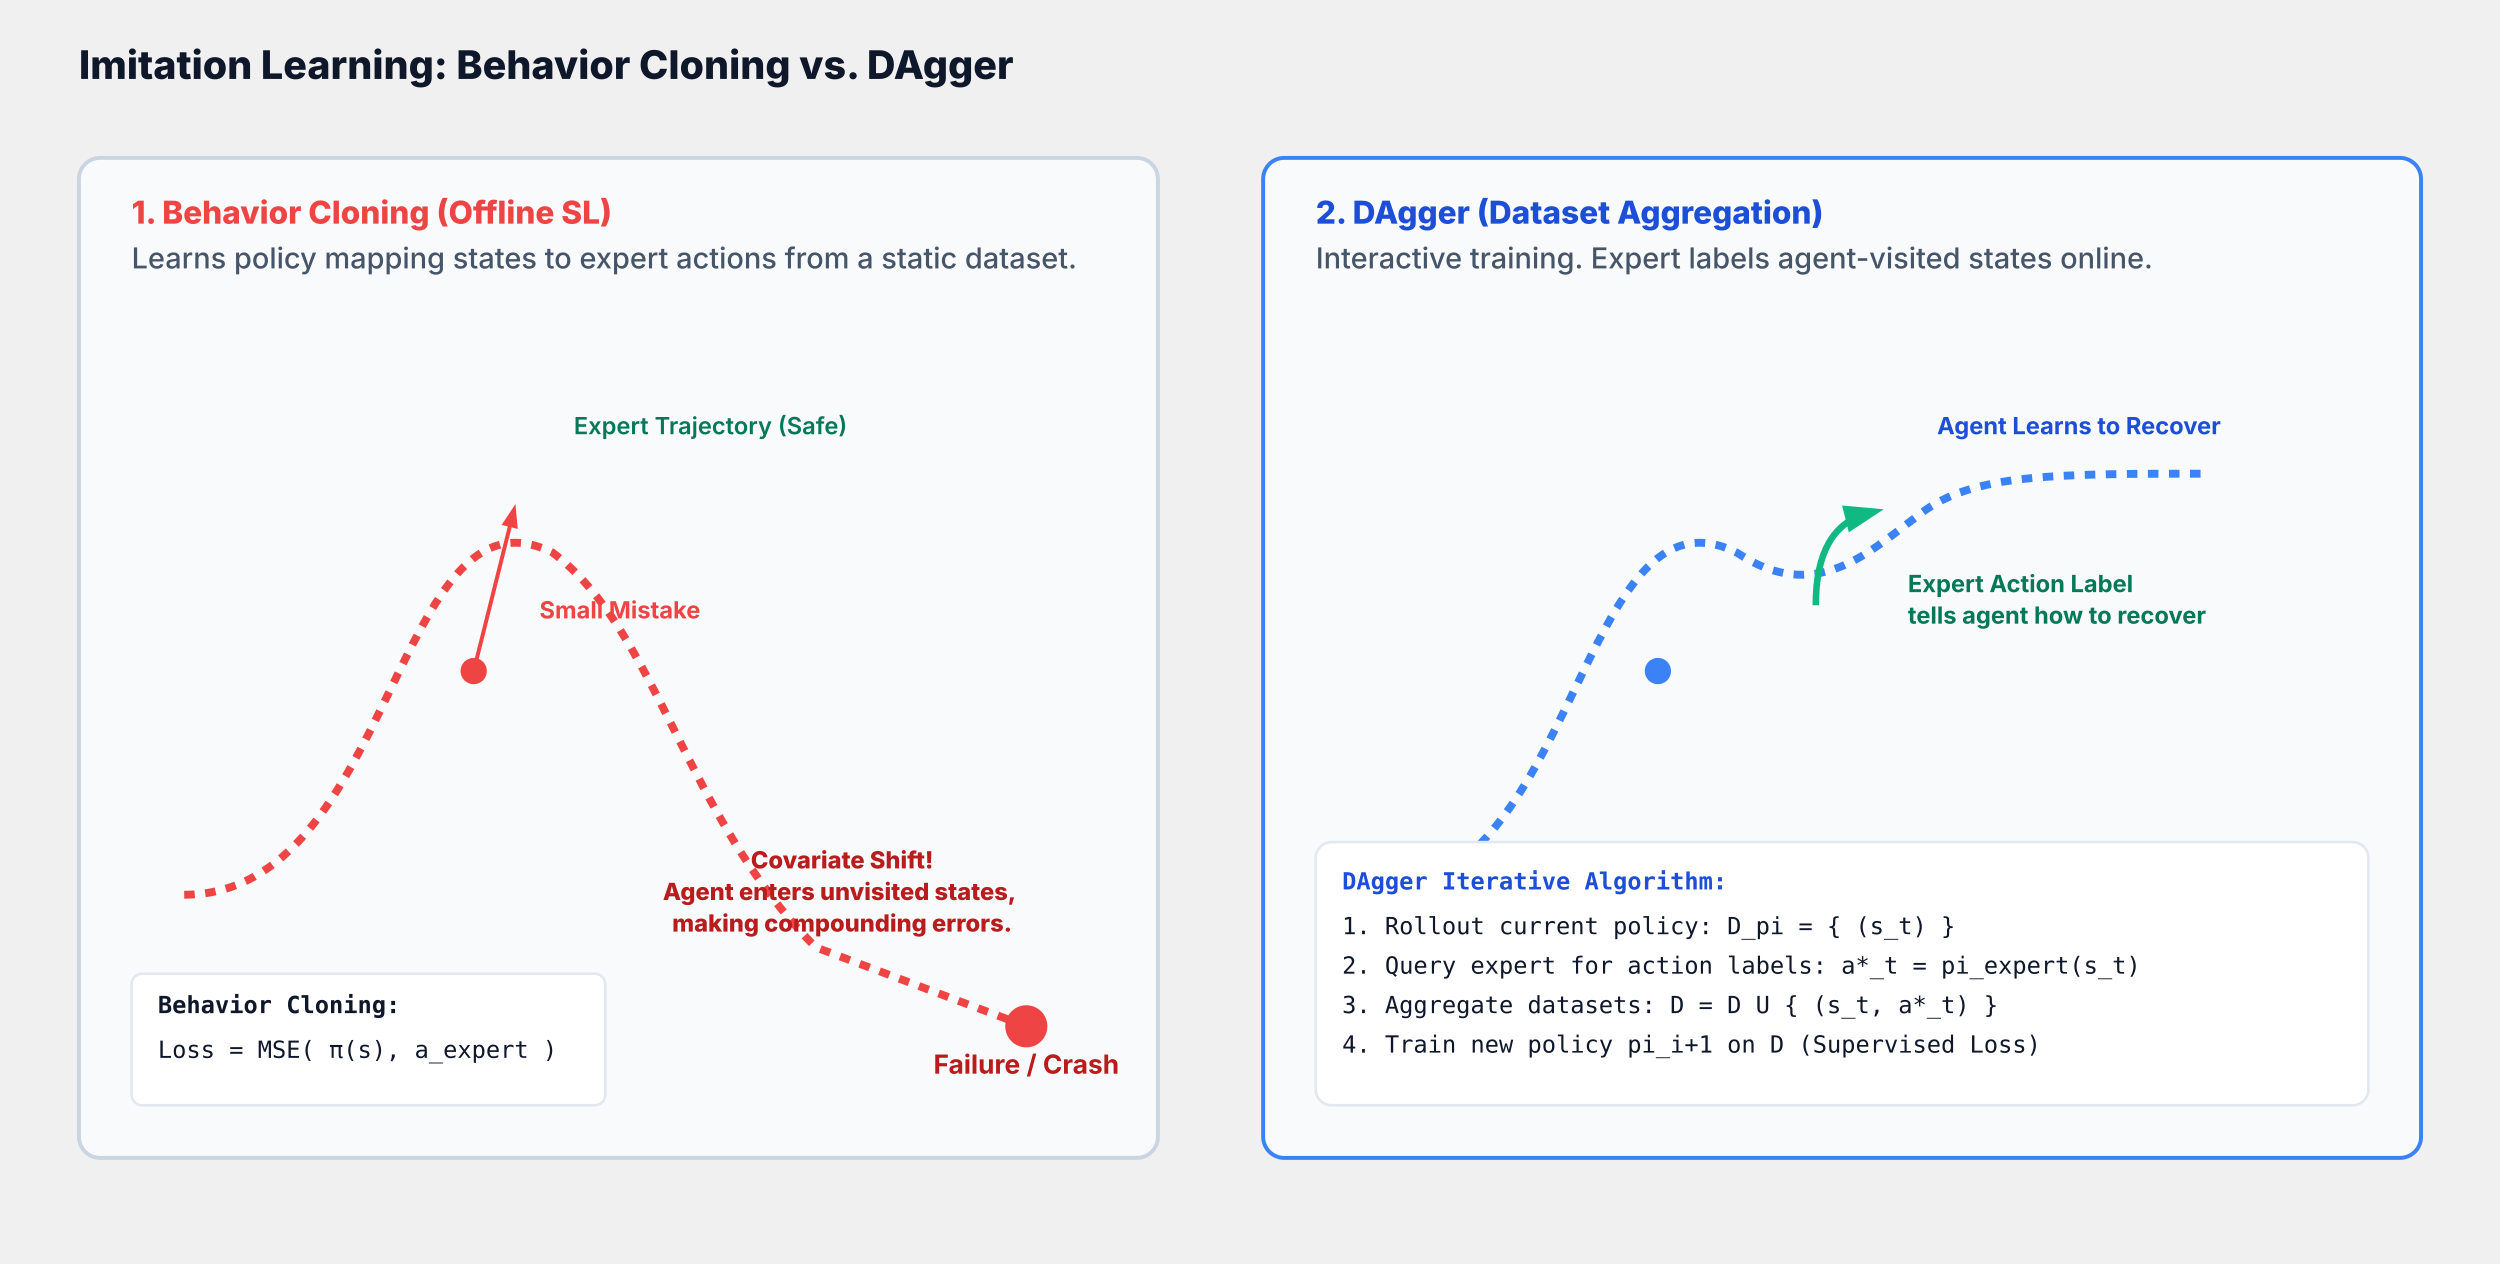
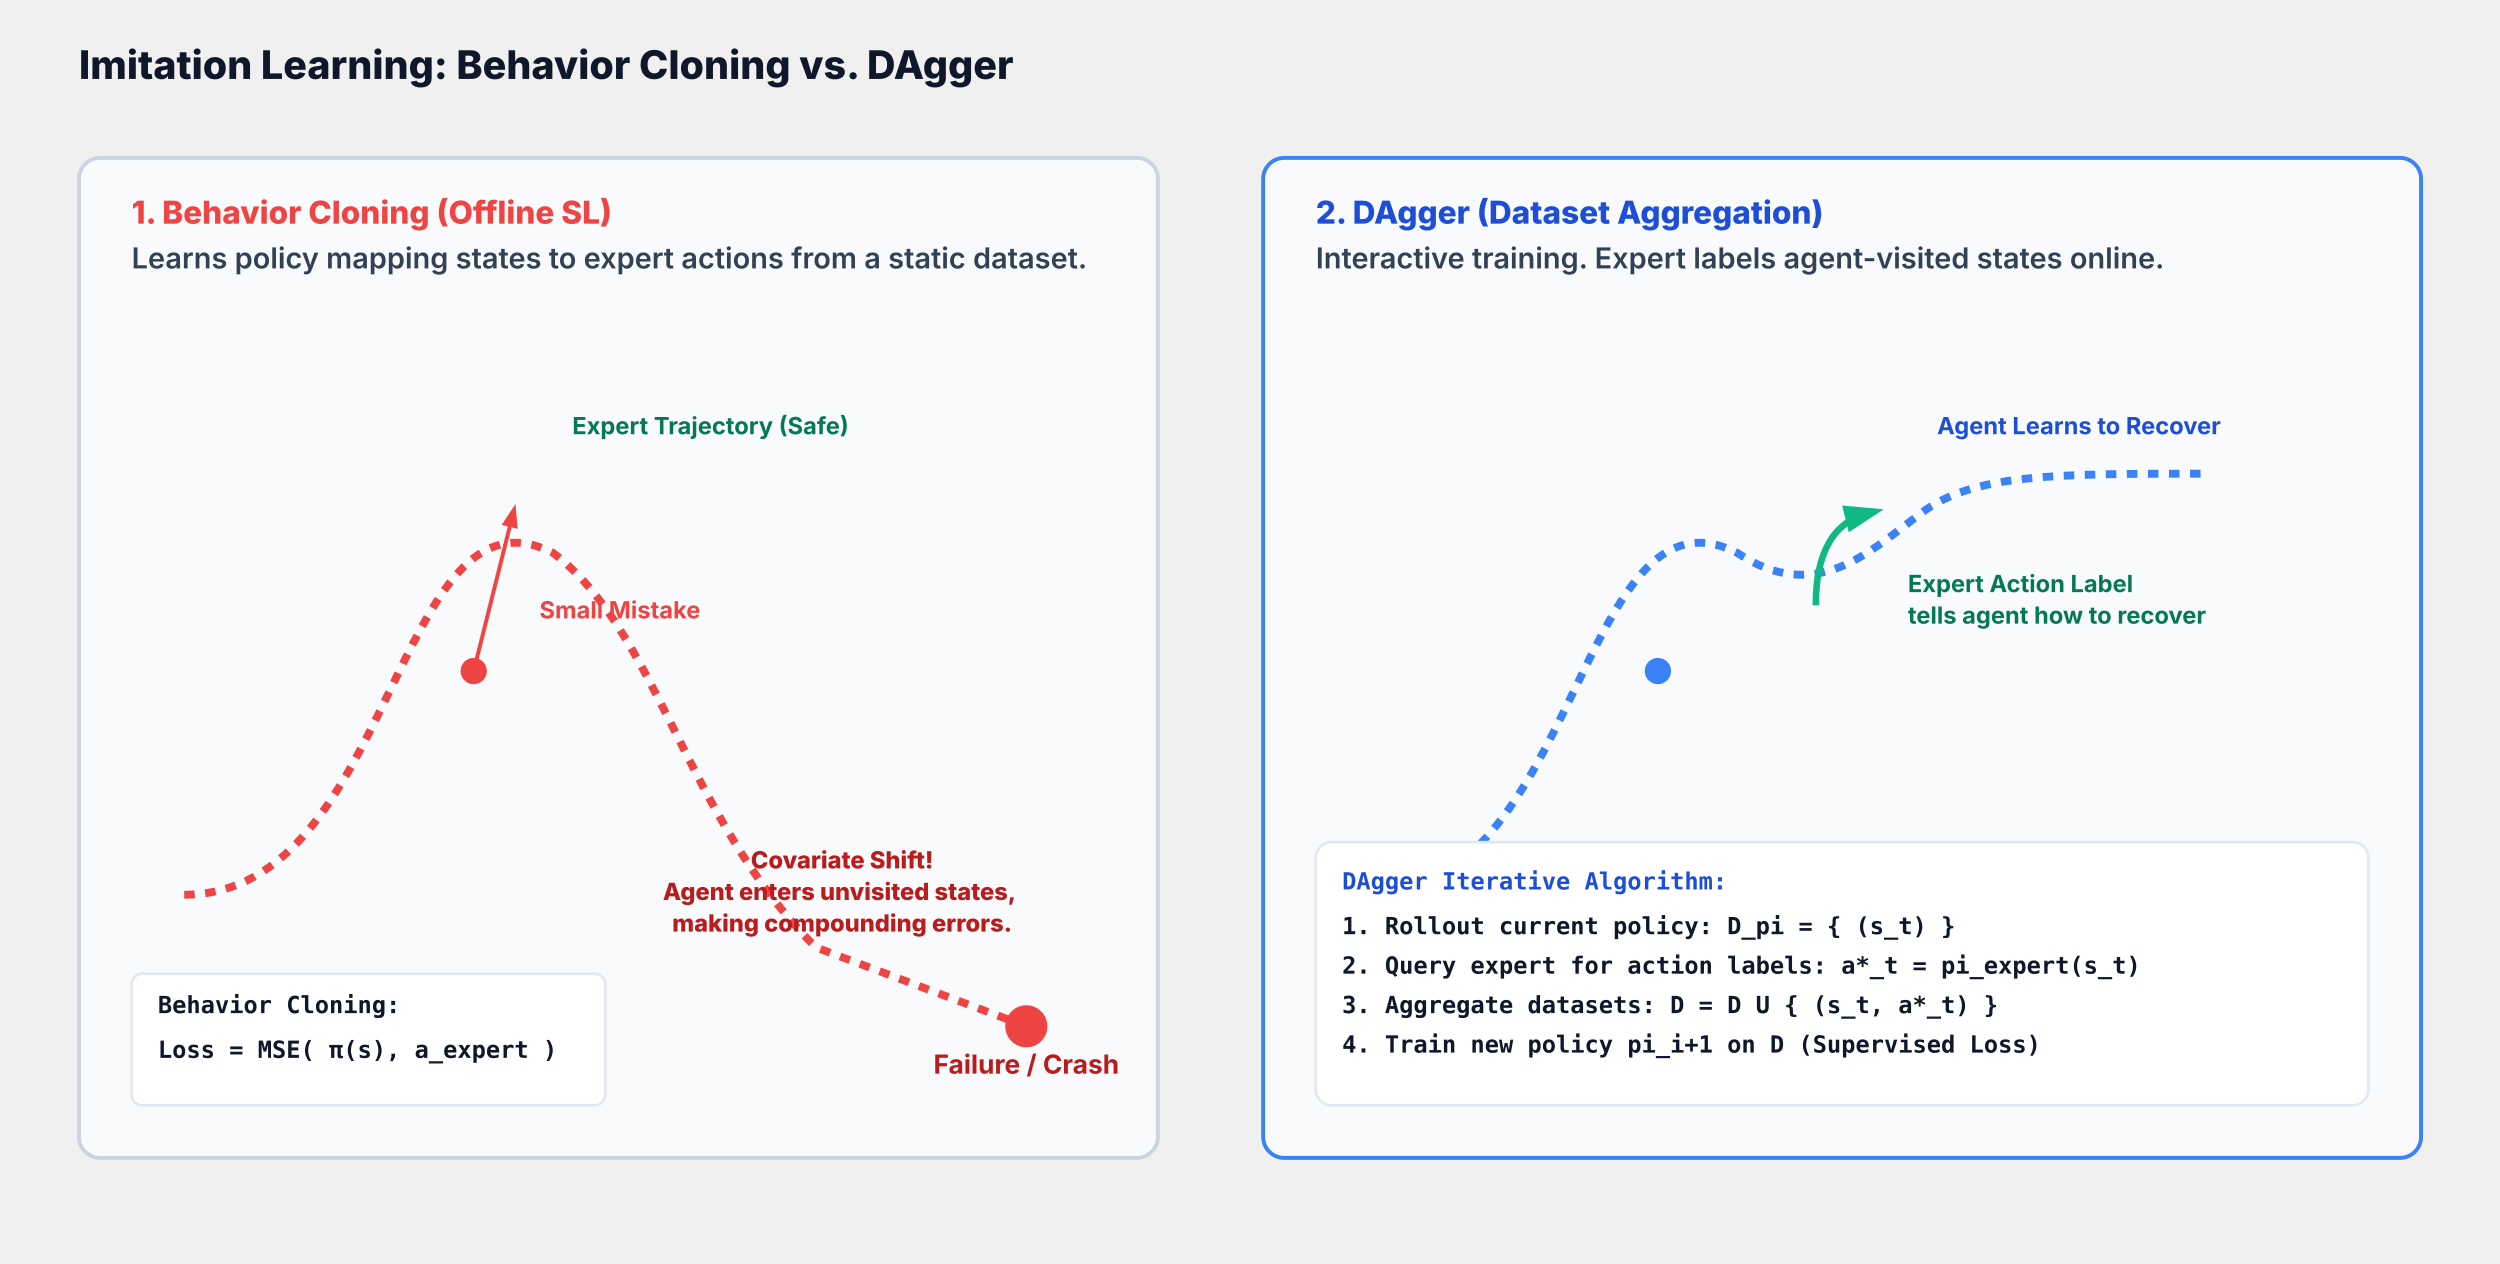
<svg xmlns="http://www.w3.org/2000/svg" viewBox="0 0 950 480" width="100%" height="100%" style="background-color: #ffffff; border-radius: 8px;">
  <defs>
    <marker id="arrow-green" viewBox="0 0 10 10" refX="6" refY="5" markerWidth="6" markerHeight="6" orient="auto-start-reverse">
      <path d="M 0 1.5 L 10 5 L 0 8.5 z" fill="#10b981" />
    </marker>
    <marker id="arrow-red" viewBox="0 0 10 10" refX="6" refY="5" markerWidth="6" markerHeight="6" orient="auto-start-reverse">
      <path d="M 0 1.5 L 10 5 L 0 8.5 z" fill="#ef4444" />
    </marker>
    <marker id="arrow-blue" viewBox="0 0 10 10" refX="6" refY="5" markerWidth="6" markerHeight="6" orient="auto-start-reverse">
      <path d="M 0 1.5 L 10 5 L 0 8.5 z" fill="#3b82f6" />
    </marker>
    <filter id="shadow" x="-10%" y="-10%" width="120%" height="120%">
      <drop-shadow dx="0" dy="2" stdDeviation="2" flood-color="#0f172a" flood-opacity="0.08" />
    </filter>
  </defs>
  <style>
    .title { font-family: 'Inter', system-ui, sans-serif; font-size: 15px; font-weight: 800; fill: #0f172a; }
-     .subtitle { font-family: 'Inter', system-ui, sans-serif; font-size: 11px; font-weight: 500; fill: #475569; }
+     .subtitle { font-family: 'Inter', system-ui, sans-serif; font-size: 11px; font-weight: 600; fill: #334155; }
    .label { font-family: 'Inter', system-ui, sans-serif; font-size: 10px; font-weight: 700; fill: #1e293b; }
-     .desc { font-family: 'Inter', system-ui, sans-serif; font-size: 9px; fill: #475569; }
-     .legend-text { font-family: 'Inter', system-ui, sans-serif; font-size: 9px; font-weight: 600; fill: #334155; }
-     .math-code { font-family: 'JetBrains Mono', monospace; font-size: 9px; fill: #0f172a; }
+     .desc { font-family: 'Inter', system-ui, sans-serif; font-size: 9px; fill: #1e293b; }
+     .legend-text { font-family: 'Inter', system-ui, sans-serif; font-size: 9px; font-weight: 700; fill: #1e293b; }
+     .math-code { font-family: 'JetBrains Mono', monospace; font-size: 9px; fill: #0f172a; font-weight: 600; }
  </style>
  <text x="30" y="30" class="title">Imitation Learning: Behavior Cloning vs. DAgger</text>
  <g transform="translate(30, 60)">
    <rect x="0" y="0" width="410" height="380" rx="8" fill="#f8fafc" stroke="#cbd5e1" stroke-width="1.5" />
    <text x="20" y="25" class="title" style="font-size:12px; fill:#ef4444;">1. Behavior Cloning (Offline SL)</text>
    <text x="20" y="42" class="subtitle">Learns policy mapping states to expert actions from a static dataset.</text>
    <path d="M 40 280 C 120 280 120 120 240 120 T 360 120" fill="none" stroke="#10b981" stroke-width="4" filter="url(#shadow)" />
    <text x="240" y="105" class="legend-text" style="fill:#047857; text-anchor:middle;">Expert Trajectory (Safe)</text>
    <path d="M 40 280 C 120 280 120 120 180 150 C 220 180 230 250 280 300 T 360 330" fill="none" stroke="#ef4444" stroke-width="3" stroke-dasharray="4 4" />
    <circle cx="150" cy="195" r="5" fill="#ef4444" />
    <line x1="150" y1="195" x2="165" y2="135" stroke="#ef4444" stroke-width="1.5" marker-end="url(#arrow-red)" />
    <text x="175" y="175" class="desc" style="fill:#ef4444; font-weight:700;">Small Mistake</text>
    <text x="290" y="270" class="desc" style="fill:#b91c1c; font-weight:800; text-anchor:middle;">Covariate Shift!<tspan x="290" dy="12">Agent enters unvisited states,</tspan>
      <tspan x="290" dy="12">making compounding errors.</tspan>
    </text>
    <circle cx="360" cy="330" r="8" fill="#ef4444" />
    <text x="360" y="348" class="label" style="fill:#b91c1c; text-anchor:middle;">Failure / Crash</text>
    <rect x="20" y="310" width="180" height="50" rx="4" fill="#ffffff" stroke="#e2e8f0" />
    <text x="30" y="325" class="math-code" style="font-weight:700;">Behavior Cloning:</text>
    <text x="30" y="342" class="math-code">Loss = MSE( π(s), a_expert )</text>
  </g>
  <g transform="translate(480, 60)">
    <rect x="0" y="0" width="440" height="380" rx="8" fill="#f8fafc" stroke="#3b82f6" stroke-width="1.5" />
    <text x="20" y="25" class="title" style="font-size:12px; fill:#1d4ed8;">2. DAgger (Dataset Aggregation)</text>
    <text x="20" y="42" class="subtitle">Interactive training. Expert labels agent-visited states online.</text>
    <path d="M 40 280 C 120 280 120 120 240 120 T 360 120" fill="none" stroke="#10b981" stroke-width="4" filter="url(#shadow)" />
    <path d="M 40 280 C 120 280 120 120 180 150 C 210 170 230 150 250 135 C 270 120 300 120 360 120" fill="none" stroke="#3b82f6" stroke-width="3" stroke-dasharray="4 4" />
    <circle cx="150" cy="195" r="5" fill="#3b82f6" />
    <path d="M 210 170 Q 210 140 230 135" fill="none" stroke="#10b981" stroke-width="2.5" marker-end="url(#arrow-green)" />
    <text x="245" y="165" class="desc" style="fill:#047857; font-weight:700;">Expert Action Label<tspan x="245" dy="12">tells agent how to recover</tspan>
    </text>
    <text x="310" y="105" class="desc" style="fill:#1d4ed8; font-weight:700; text-anchor:middle;">Agent Learns to Recover</text>
    <rect x="20" y="260" width="400" height="100" rx="6" fill="#ffffff" stroke="#e2e8f0" />
    <text x="30" y="278" class="math-code" style="font-weight:700; fill:#1d4ed8;">DAgger Iterative Algorithm:</text>
    <text x="30" y="295" class="math-code">1. Rollout current policy: D_pi = { (s_t) }</text>
    <text x="30" y="310" class="math-code">2. Query expert for action labels: a*_t = pi_expert(s_t)</text>
    <text x="30" y="325" class="math-code">3. Aggregate datasets: D = D U { (s_t, a*_t) }</text>
    <text x="30" y="340" class="math-code">4. Train new policy pi_i+1 on D (Supervised Loss)</text>
  </g>
</svg>
